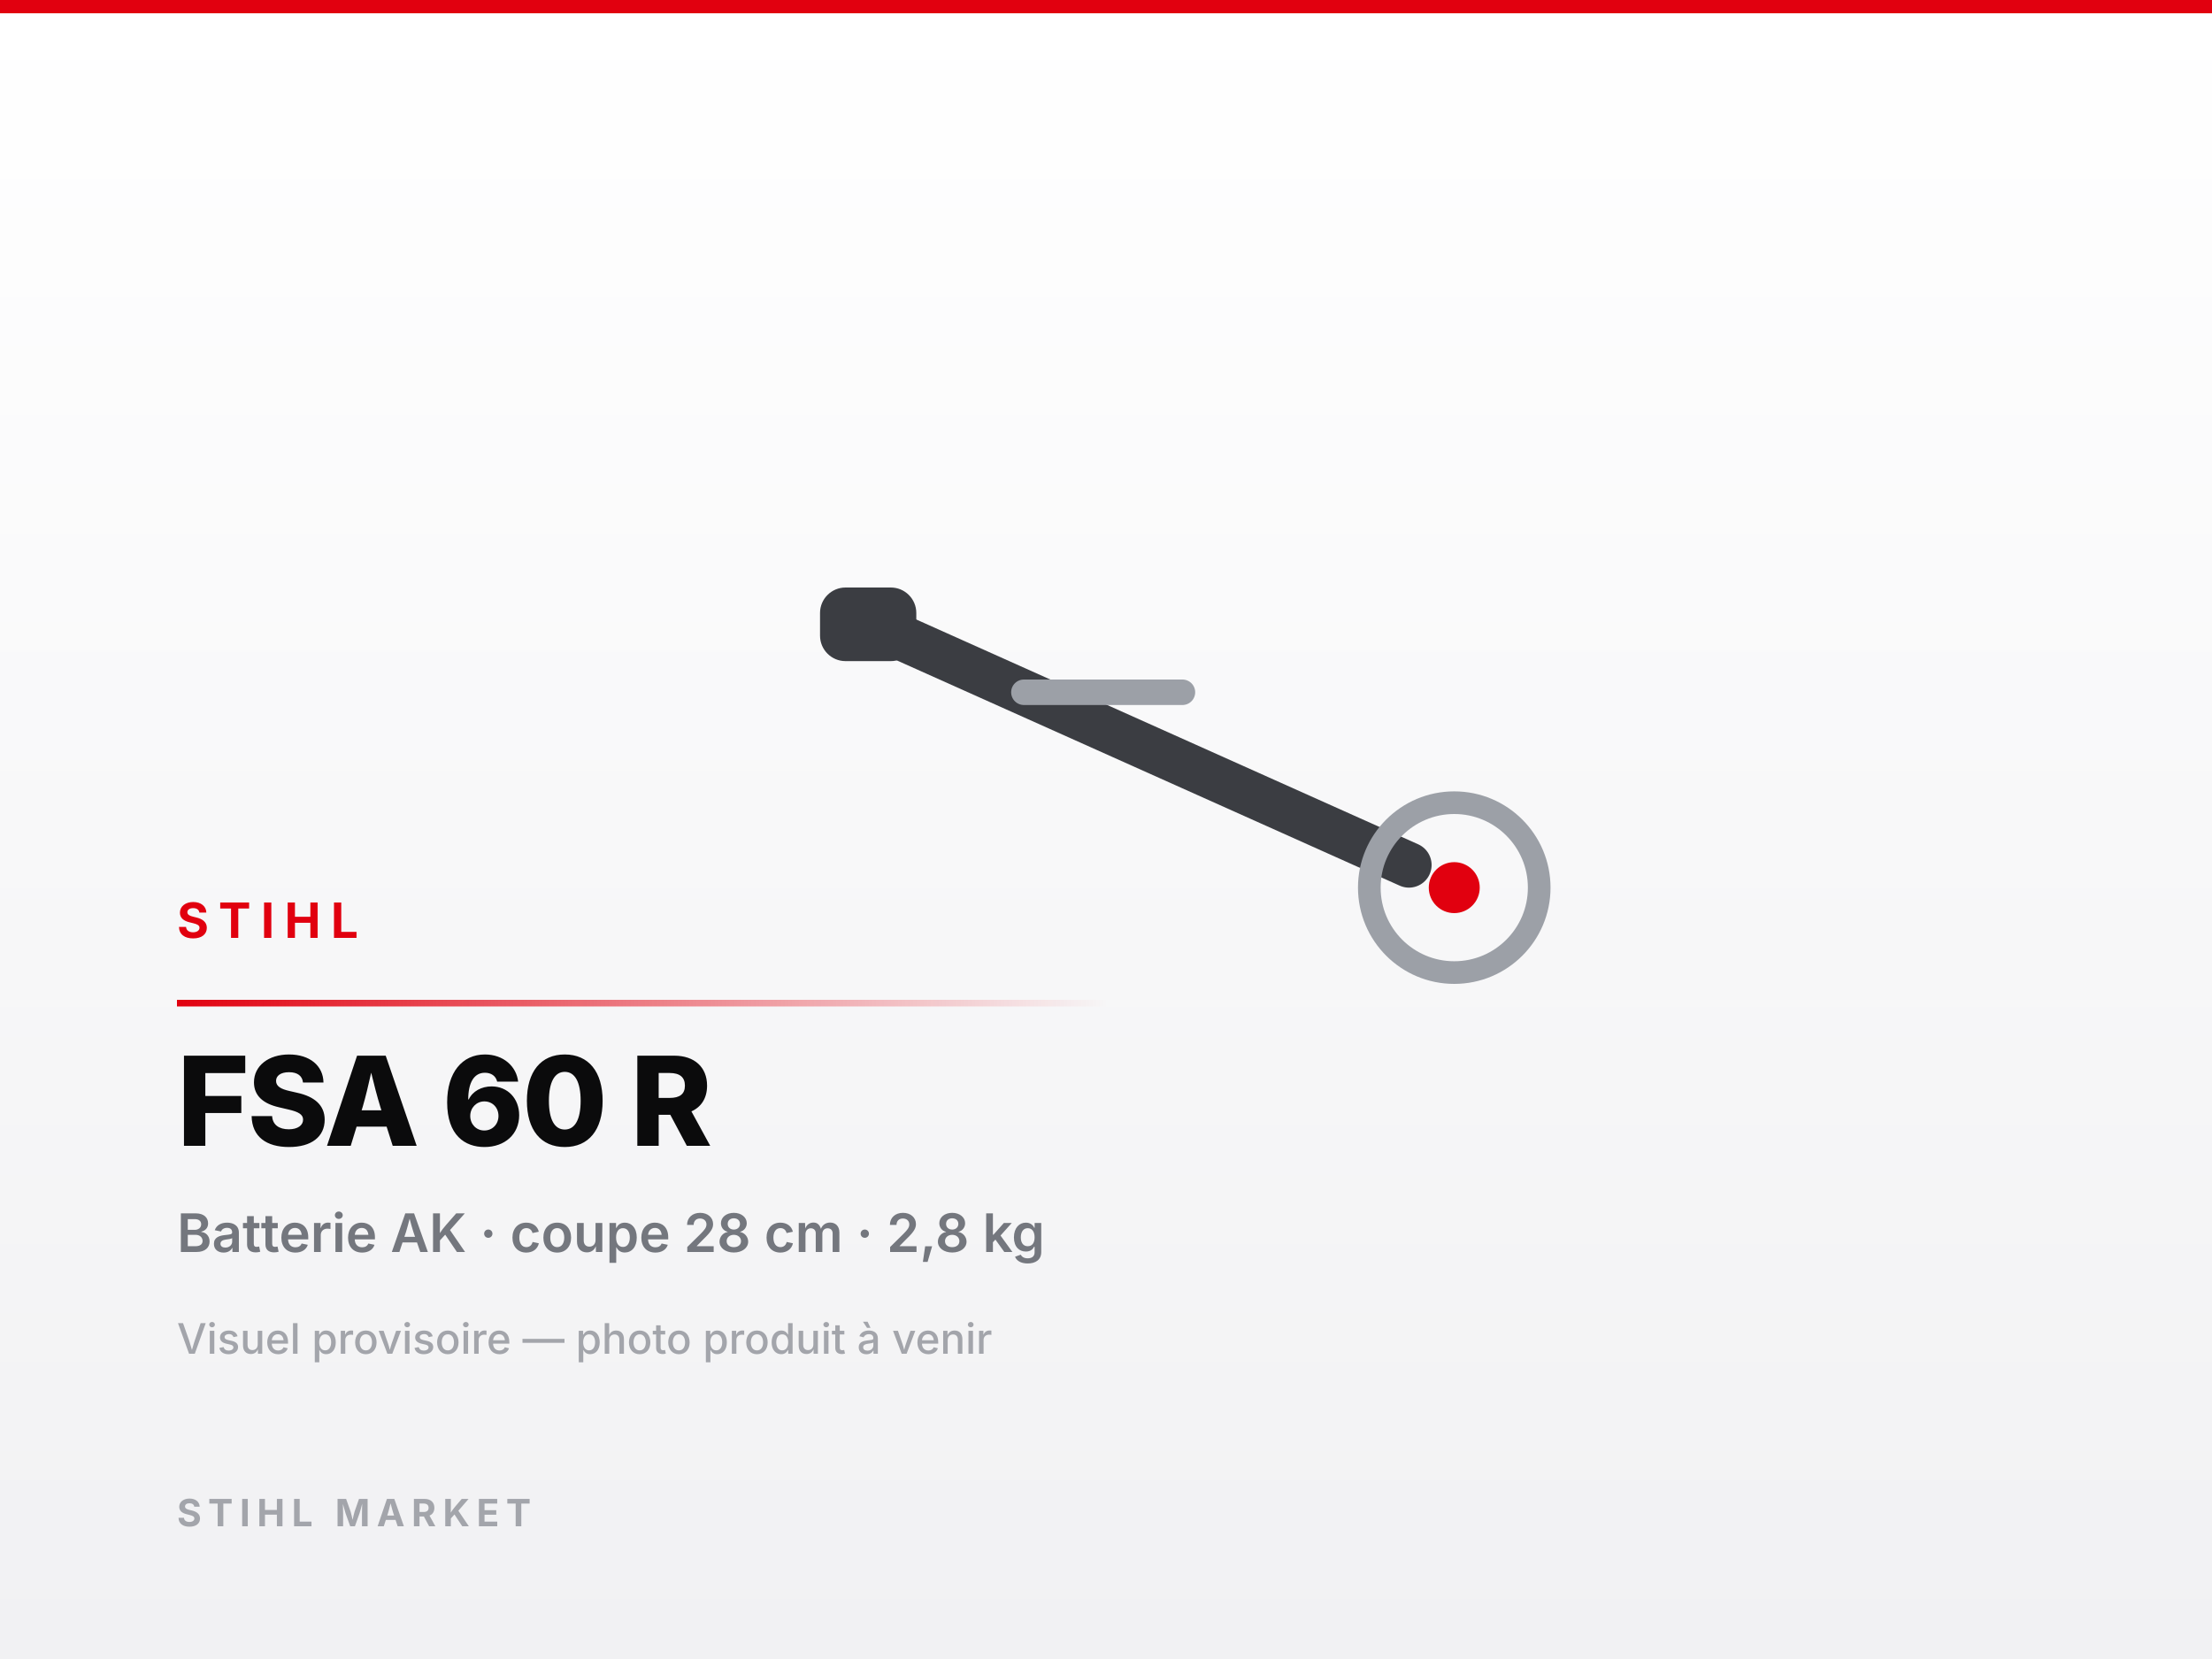
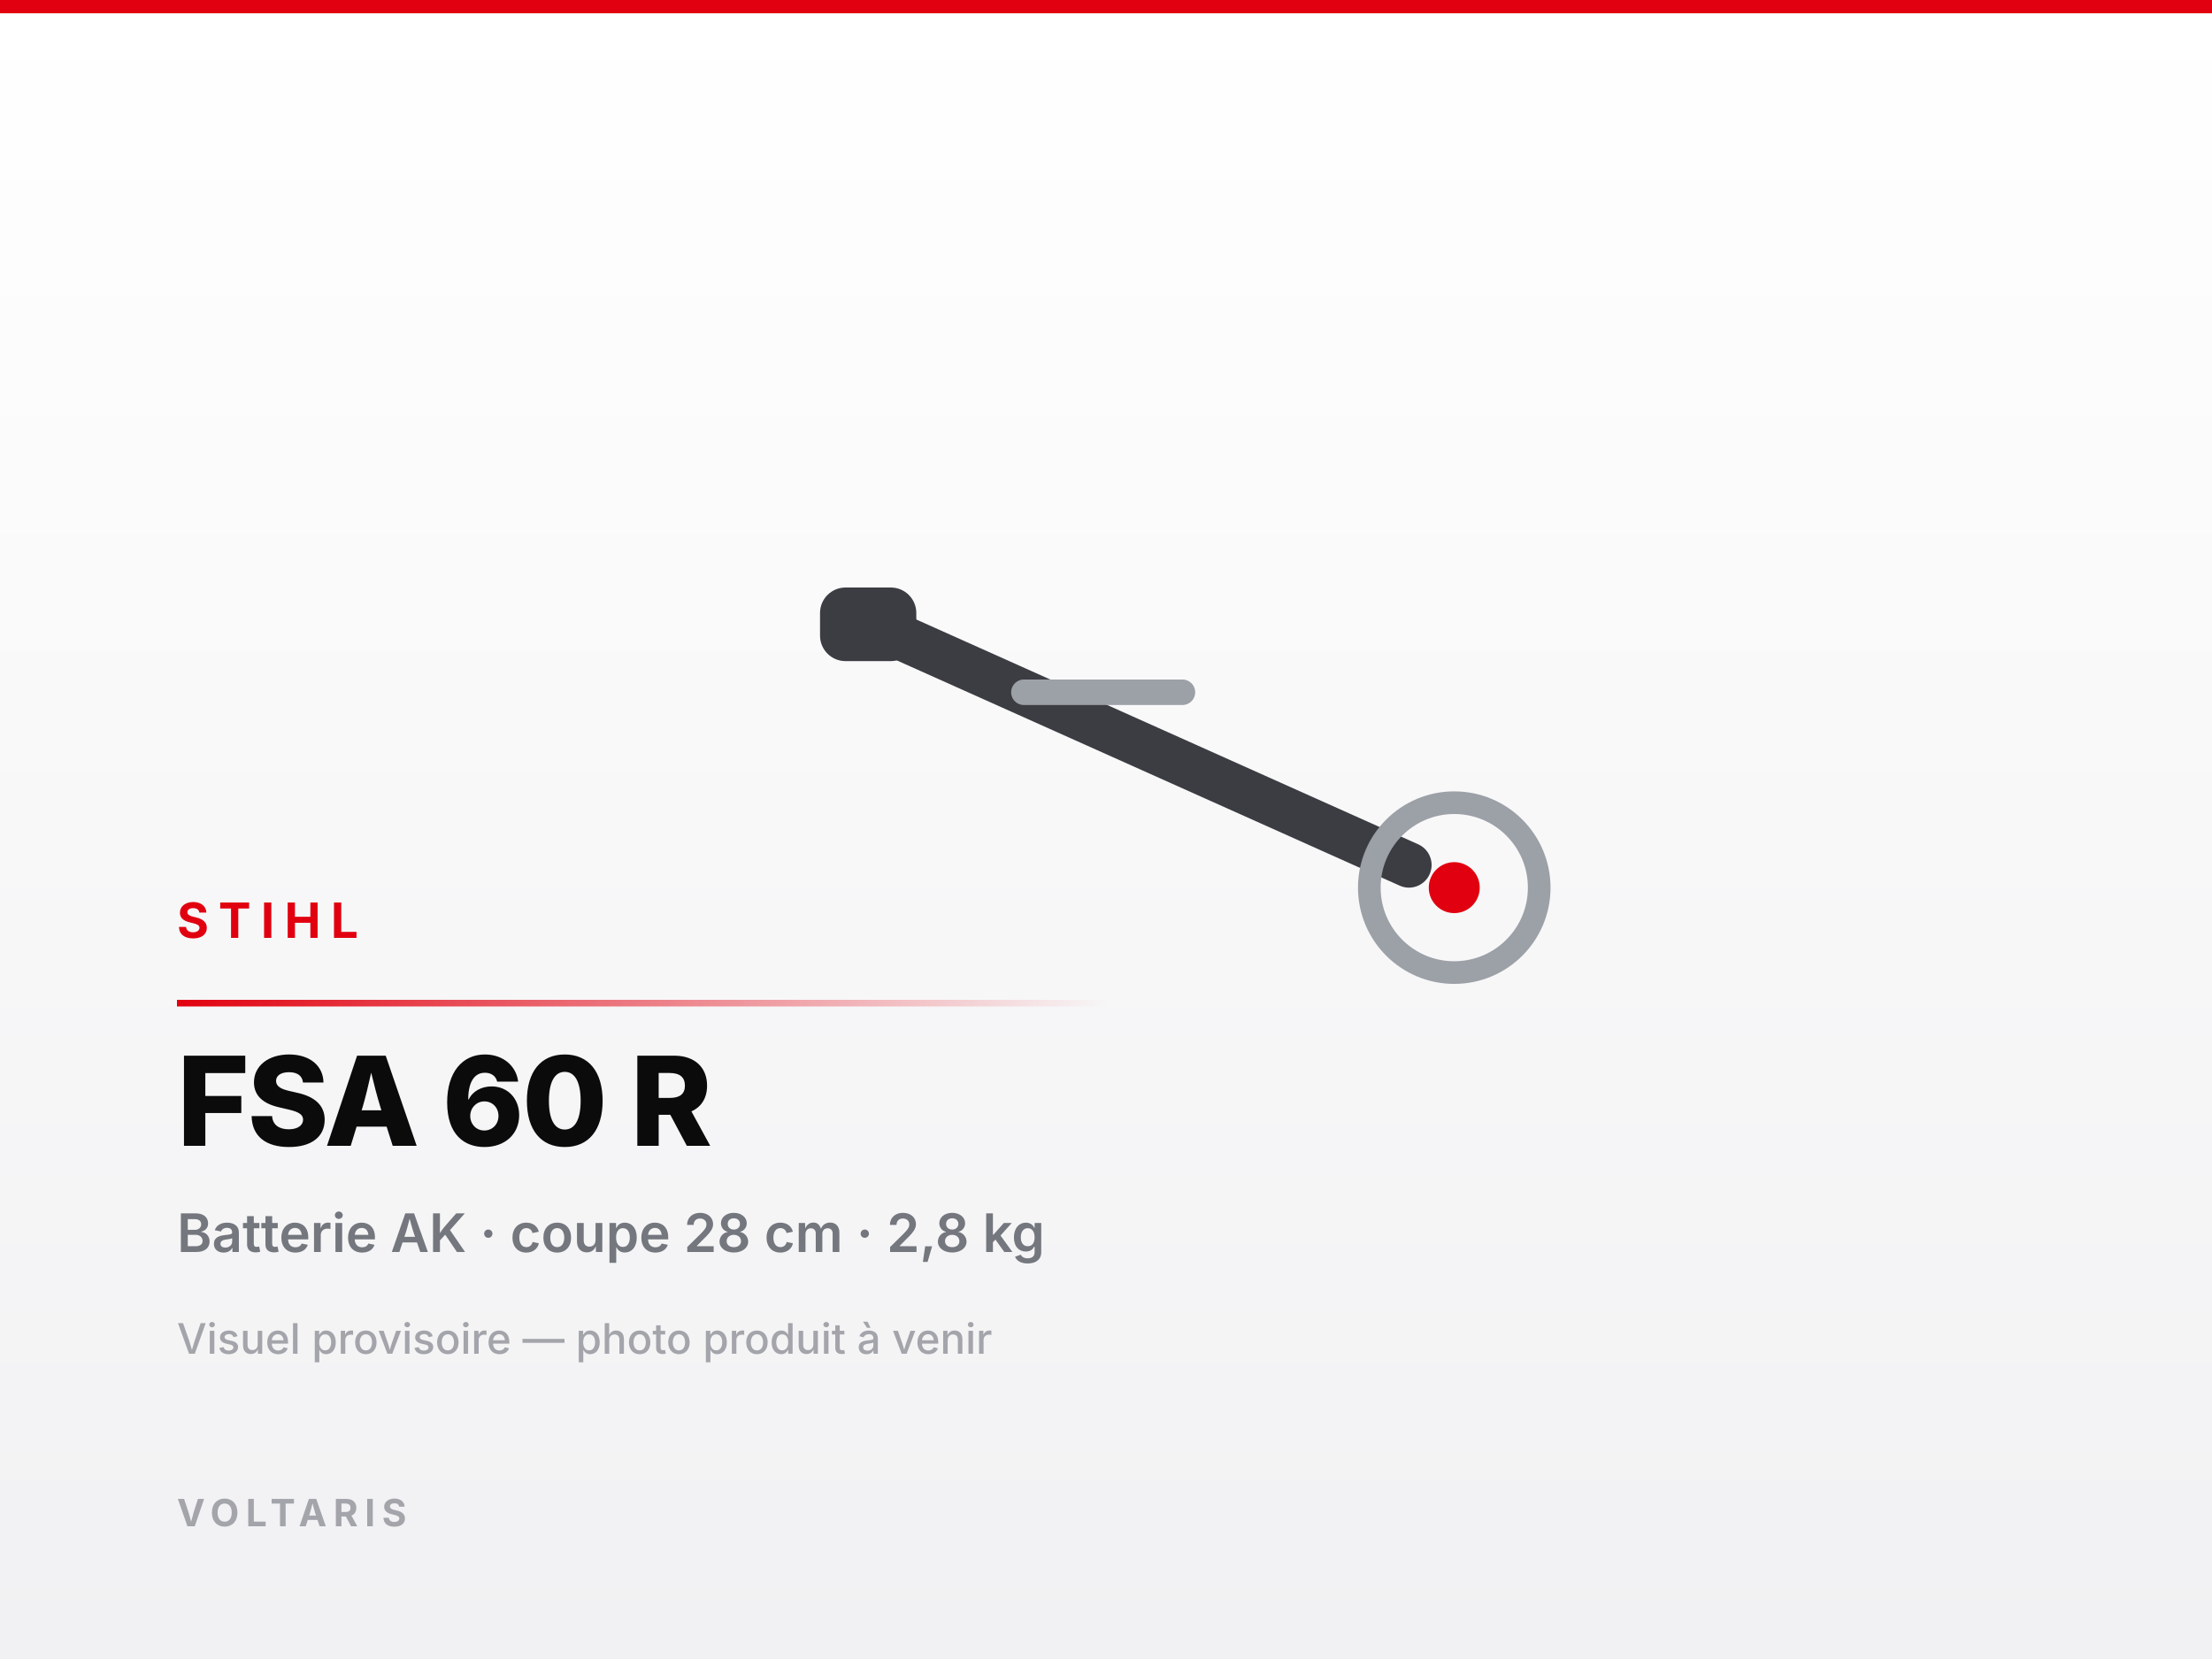
<svg xmlns="http://www.w3.org/2000/svg" viewBox="0 0 1000 750" width="1000" height="750" role="img" aria-label="STIHL FSA 60 R — Batterie AK · coupe 28 cm · 2,8 kg">
  <defs>
    <linearGradient id="bg" x1="0" y1="0" x2="0" y2="1">
      <stop offset="0%" stop-color="#FFFFFF" />
      <stop offset="100%" stop-color="#F1F1F3" />
    </linearGradient>
    <linearGradient id="rule" x1="0" y1="0" x2="1" y2="0">
      <stop offset="0%" stop-color="#E1000F" />
      <stop offset="100%" stop-color="#E1000F" stop-opacity="0" />
    </linearGradient>
  </defs>
  <rect width="1000" height="750" fill="url(#bg)" />
  <rect x="0" y="0" width="1000" height="6" fill="#E1000F" />
  <g transform="translate(340 240) scale(1.28)">
    <path d="M40 32 L232 118" stroke="#3B3D42" stroke-width="16" stroke-linecap="round" />
    <path d="M96 57 h56" stroke="#9CA0A7" stroke-width="9" stroke-linecap="round" />
    <circle cx="248" cy="126" r="30" fill="none" stroke="#9CA0A7" stroke-width="8" />
    <circle cx="248" cy="126" r="9" fill="#E1000F" />
    <rect x="24" y="20" width="34" height="26" rx="9" fill="#3B3D42" />
  </g>
  <rect x="80" y="452" width="420" height="3" fill="url(#rule)" />
  <text x="80" y="424" font-family="Inter, Roboto, Helvetica, Arial, sans-serif" font-size="22" font-weight="700" letter-spacing="4.5" fill="#E1000F">STIHL</text>
  <text x="80" y="518" font-family="Inter, Roboto, Helvetica, Arial, sans-serif" font-size="56" font-weight="800" letter-spacing="-1" fill="#0B0B0C">FSA 60 R</text>
  <text x="80" y="566" font-family="Inter, Roboto, Helvetica, Arial, sans-serif" font-size="24" font-weight="600" fill="#74777E">Batterie AK · coupe 28 cm · 2,8 kg</text>
  <text x="80" y="612" font-family="Inter, Roboto, Helvetica, Arial, sans-serif" font-size="19" font-weight="500" fill="#A3A5AB">Visuel provisoire — photo produit à venir</text>
-   <text x="80" y="690" font-family="Inter, Roboto, Helvetica, Arial, sans-serif" font-size="17" font-weight="700" letter-spacing="3" fill="#A3A5AB">STIHL MARKET</text>
+   <text x="80" y="690" font-family="Inter, Roboto, Helvetica, Arial, sans-serif" font-size="17" font-weight="700" letter-spacing="3" fill="#A3A5AB">VOLTARIS</text>
</svg>
